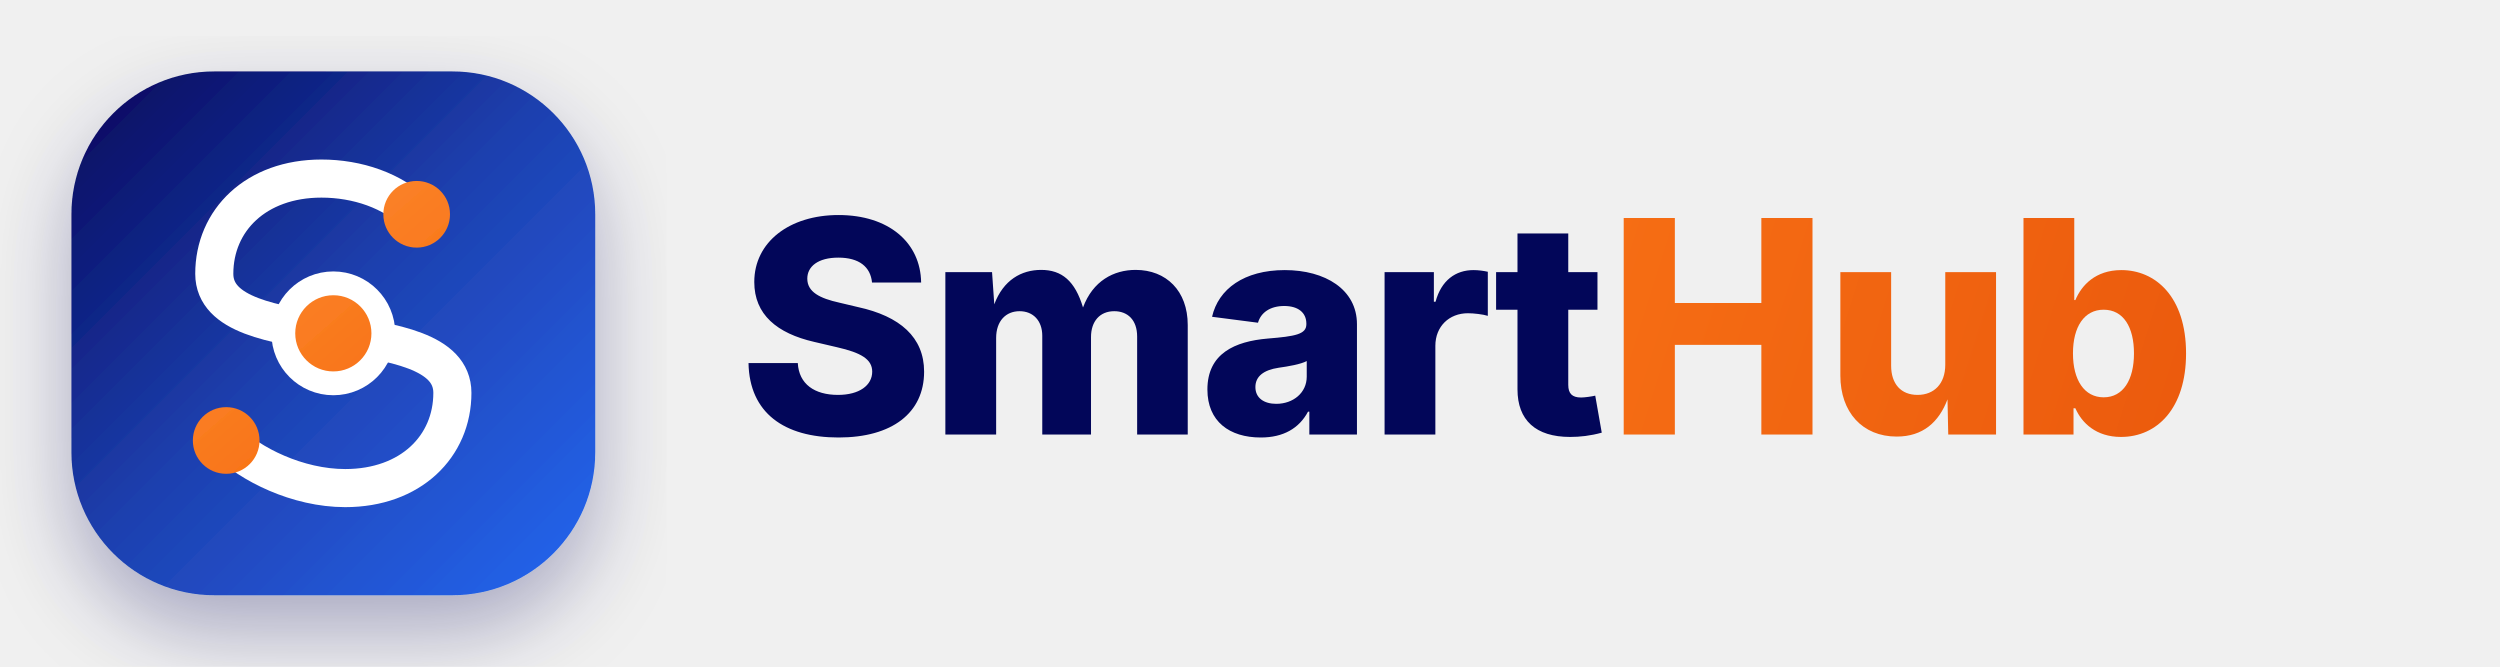
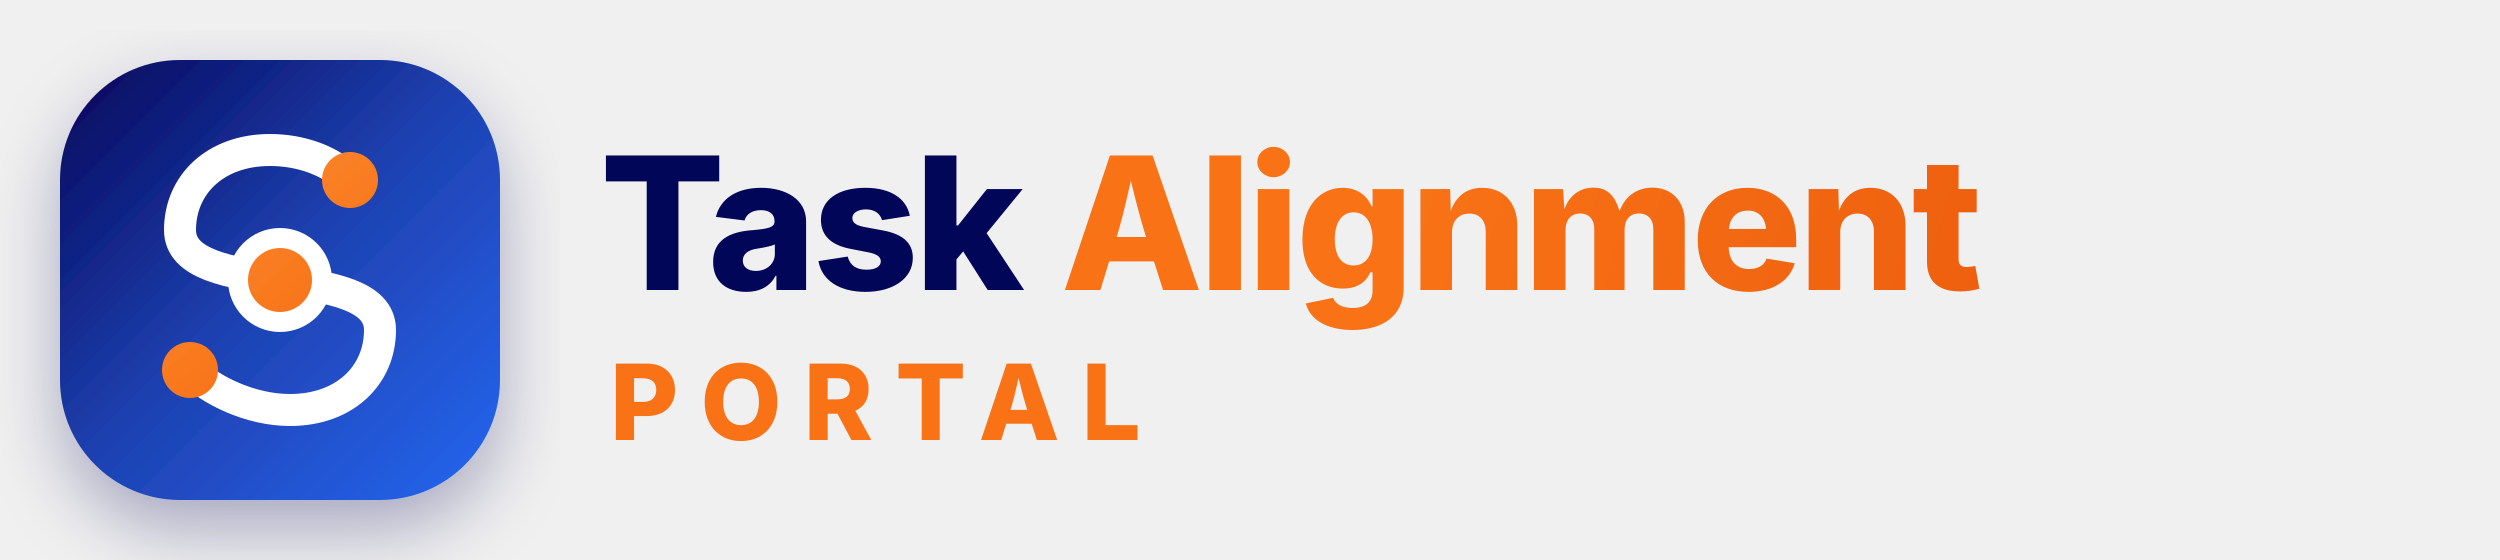
- <svg xmlns="http://www.w3.org/2000/svg" viewBox="0 0 210 56" fill="none">
+ <svg xmlns="http://www.w3.org/2000/svg" viewBox="0 0 250 56" fill="none">
  <defs>
    <linearGradient id="shBlue" x1="6" y1="6" x2="48" y2="48" gradientUnits="userSpaceOnUse">
      <stop offset="0%" stop-color="#020659" />
      <stop offset="50%" stop-color="#1E40AF" />
      <stop offset="100%" stop-color="#2563EB" />
    </linearGradient>
    <linearGradient id="shOrange" x1="16" y1="12" x2="44" y2="44" gradientUnits="userSpaceOnUse">
      <stop offset="0%" stop-color="#FB923C" />
      <stop offset="60%" stop-color="#F97316" />
      <stop offset="100%" stop-color="#EA580C" />
    </linearGradient>
-     <linearGradient id="textHub" x1="120" y1="16" x2="190" y2="38" gradientUnits="userSpaceOnUse">
+     <linearGradient id="textOrange" x1="140" y1="16" x2="220" y2="38" gradientUnits="userSpaceOnUse">
      <stop offset="0%" stop-color="#F97316" />
      <stop offset="100%" stop-color="#EA580C" />
    </linearGradient>
    <filter id="shGlow" x="0" y="0" width="56" height="56" filterUnits="userSpaceOnUse" color-interpolation-filters="sRGB">
      <feDropShadow dx="0" dy="3" stdDeviation="3.5" flood-color="#020659" flood-opacity="0.3" />
    </filter>
  </defs>
  <g filter="url(#shGlow)">
    <rect x="6" y="6" width="44" height="44" rx="12" fill="url(#shBlue)" />
    <path d="M35 18C33 16 30 15 27 15C21.5 15 18 18.5 18 23C18 30 38 26 38 33C38 37.5 34.5 41 29 41C25 41 21 39 19 37" stroke="#FFFFFF" stroke-width="3.2" stroke-linecap="round" stroke-linejoin="round" />
    <circle cx="28" cy="28" r="4.2" fill="url(#shOrange)" stroke="#FFFFFF" stroke-width="2" />
    <circle cx="35" cy="18" r="2.8" fill="url(#shOrange)" />
    <circle cx="19" cy="37" r="2.8" fill="url(#shOrange)" />
  </g>
  <g>
-     <text x="62" y="36.5" font-family="'Inter', system-ui, -apple-system, sans-serif" font-weight="800" font-size="25" fill="#020659" letter-spacing="-0.5">Smart<tspan fill="url(#textHub)" font-weight="800">Hub</tspan>
+     <text x="60" y="29" font-family="'Inter', system-ui, -apple-system, sans-serif" font-weight="800" font-size="18.5" fill="#020659" letter-spacing="-0.4">Task <tspan fill="url(#textOrange)" font-weight="800">Alignment</tspan>
    </text>
+     <text x="61" y="44" font-family="'Inter', system-ui, -apple-system, sans-serif" font-weight="800" font-size="10.5" fill="#F97316" letter-spacing="2.2">PORTAL</text>
  </g>
</svg>
